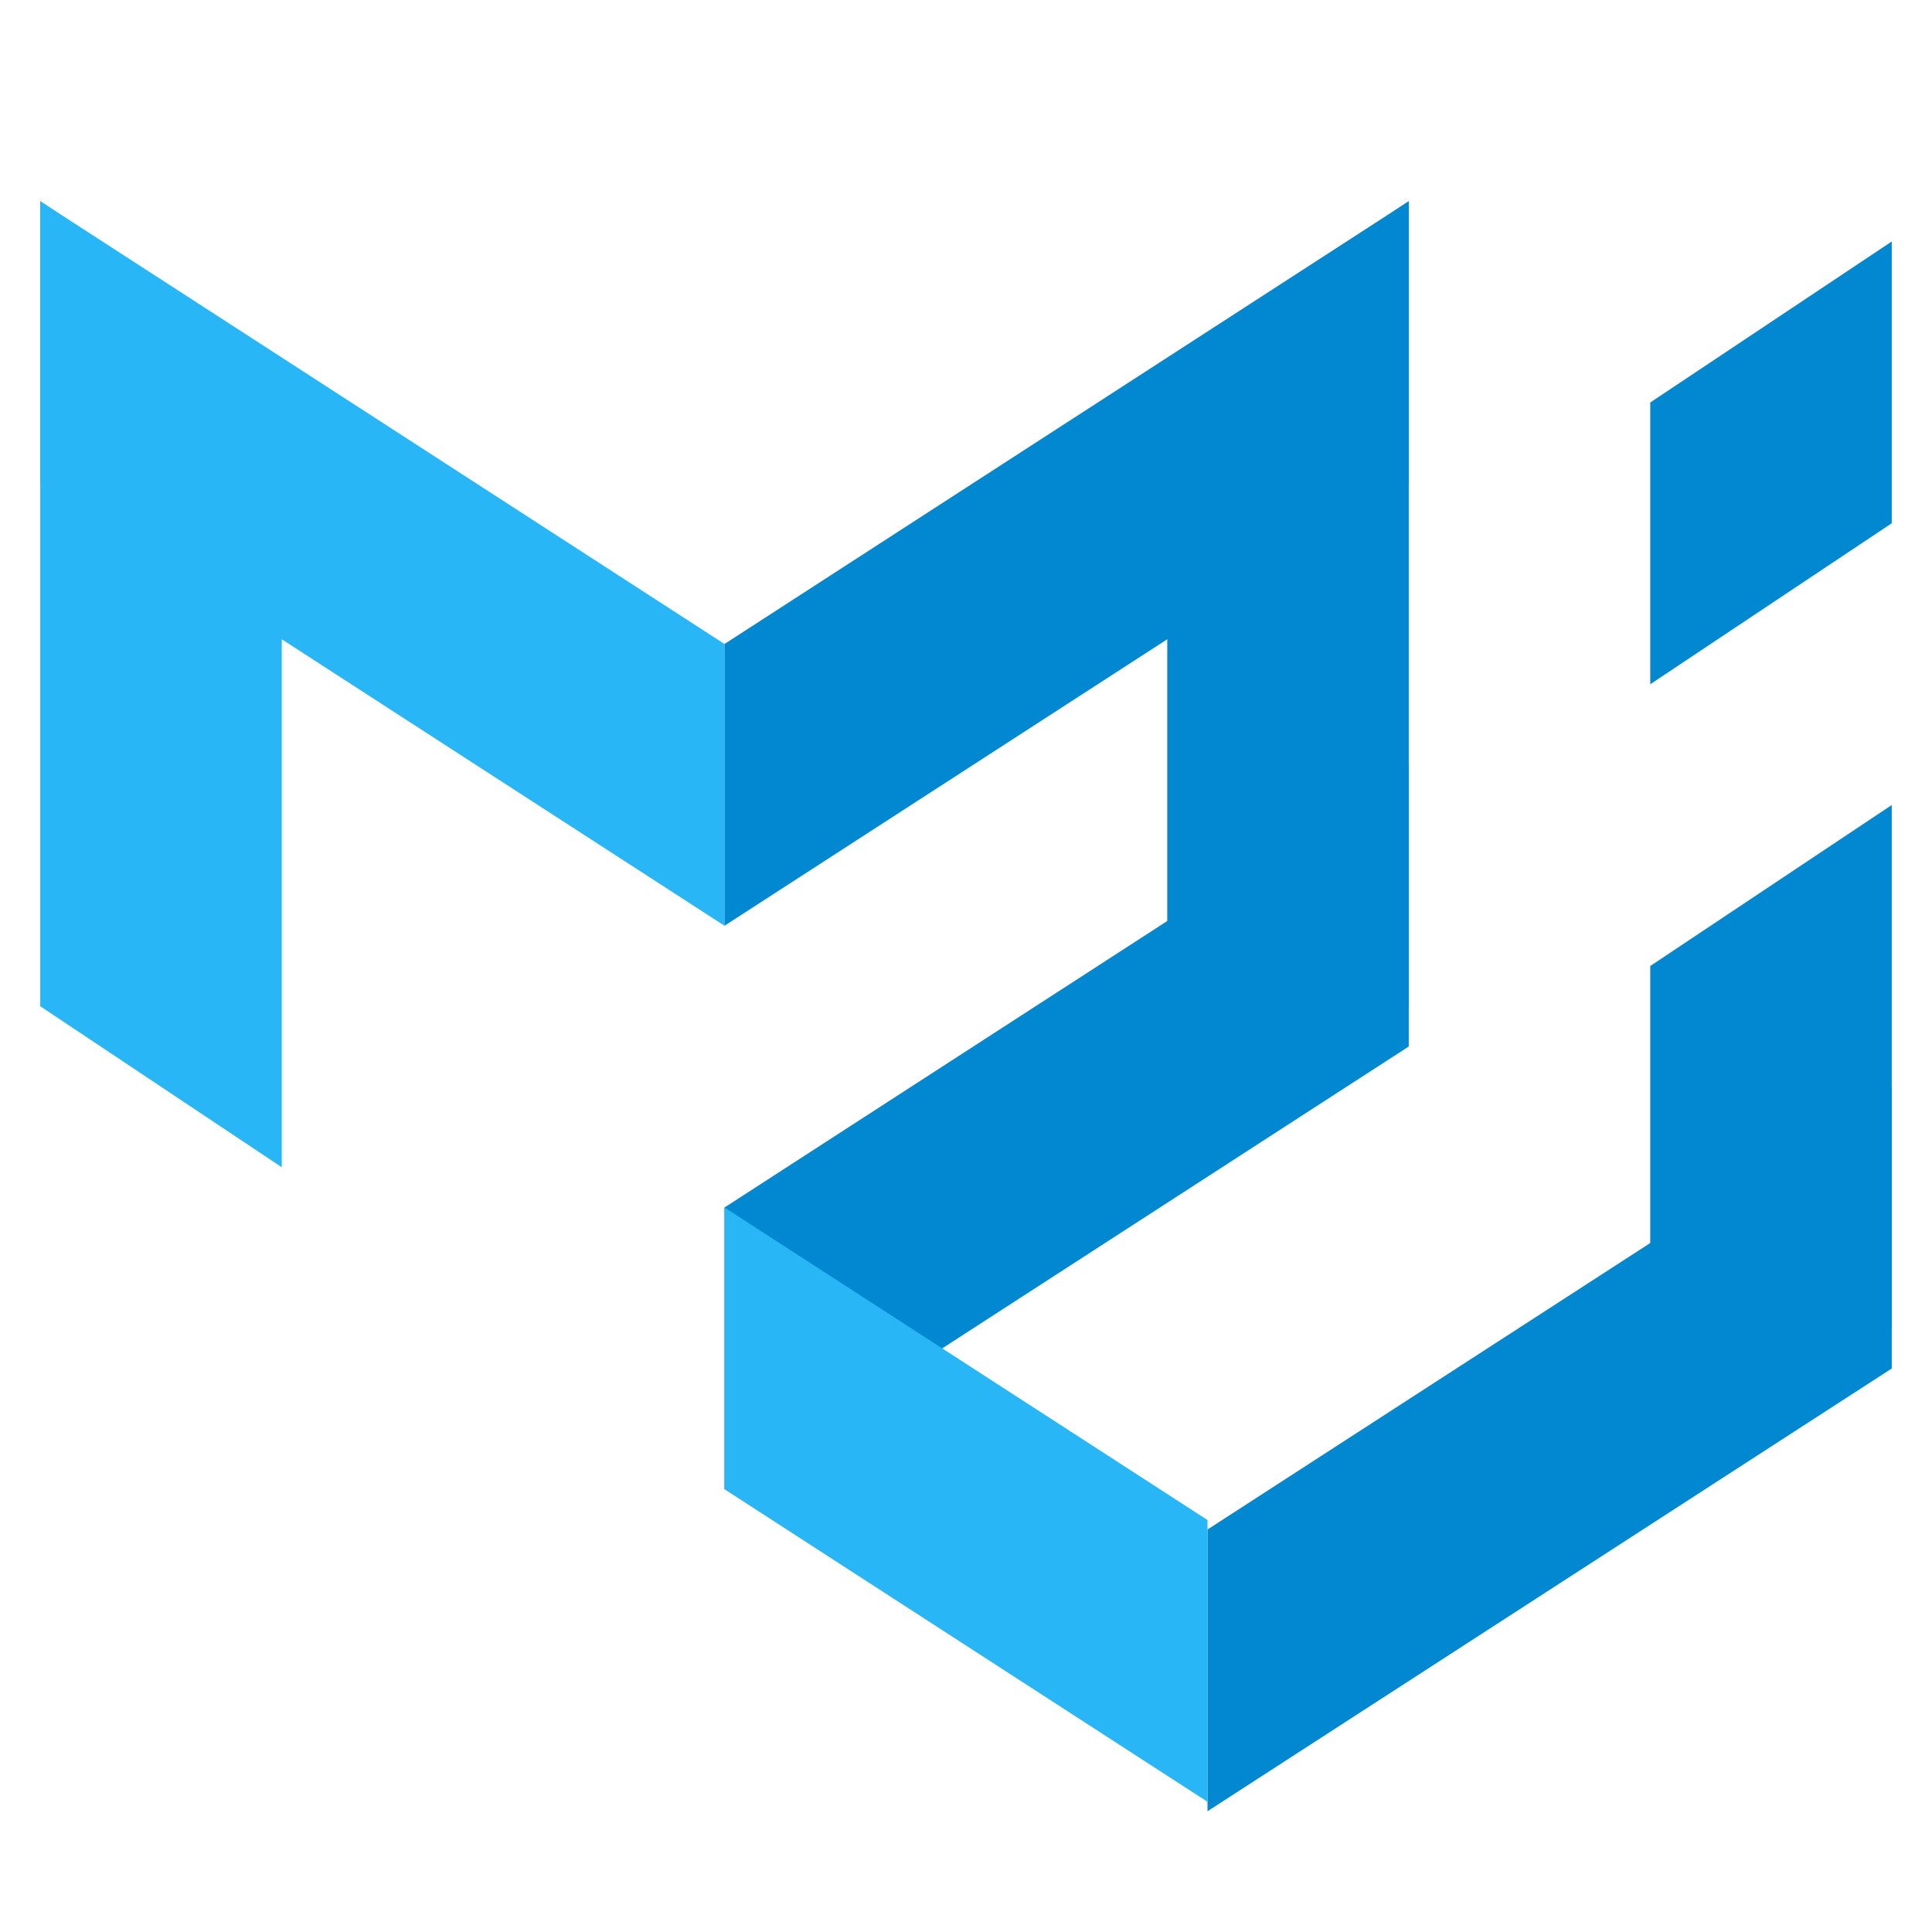
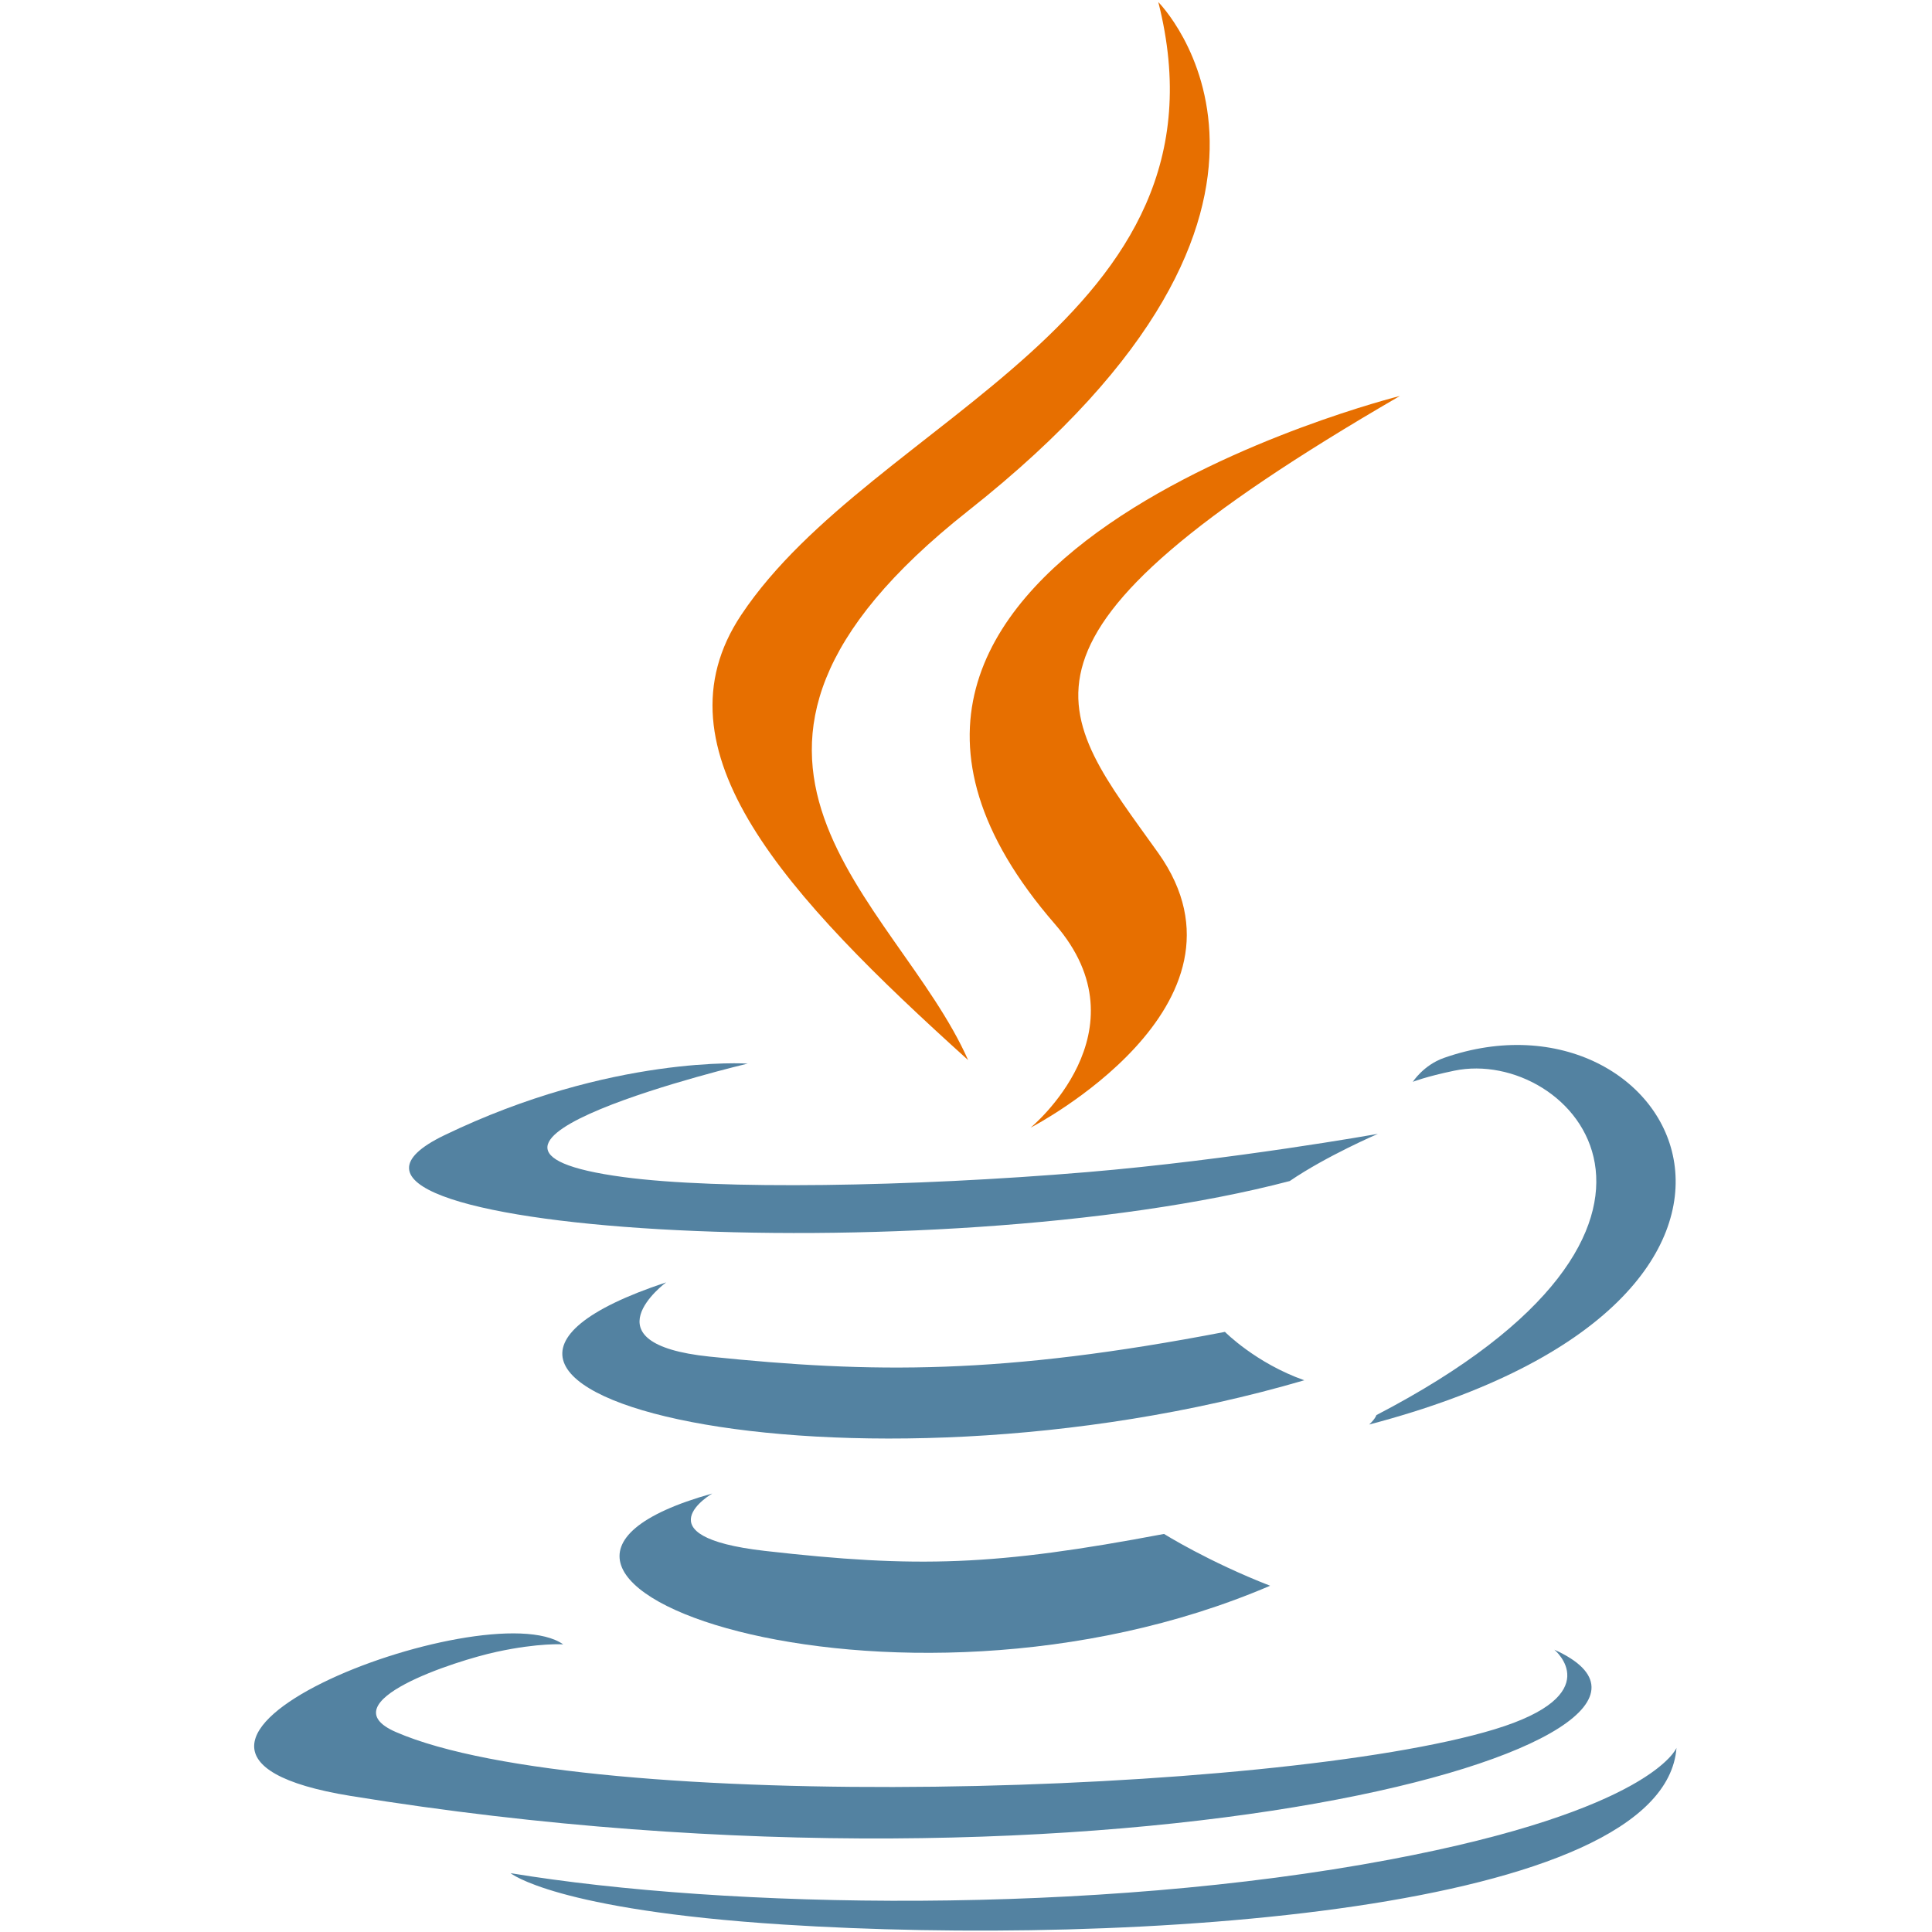
- <svg xmlns="http://www.w3.org/2000/svg" version="1.1" id="Layer_1" x="0px" y="0px" viewBox="0 0 48 48" style="enable-background:new 0 0 48 48;" xml:space="preserve">
+ <svg xmlns="http://www.w3.org/2000/svg" width="800px" height="800px" viewBox="-45 0 346 346" version="1.1" preserveAspectRatio="xMidYMid">
  <g>
-     <polygon style="fill:#29B6F6;" points="1,5 7,9 7,29 1,25  " />
-   </g>
-   <g>
-     <polygon style="fill:#0288D1;" points="47,20 41,24 41,37 47,33  " />
-   </g>
-   <g>
-     <polygon style="fill:#0288D1;" points="47,6 41,10 41,17 47,13  " />
-   </g>
-   <g>
-     <polygon style="fill:#0288D1;" points="35,5 29,9 29,29 35,25  " />
-   </g>
-   <g>
-     <polygon style="fill:#29B6F6;" points="1,12 18,23 18,16 1,5  " />
-   </g>
-   <g>
-     <polygon style="fill:#0288D1;" points="35,12 18,23 18,16 35,5  " />
-   </g>
-   <g>
-     <polygon style="fill:#0288D1;" points="35,26 18,37 18,30 35,19  " />
-   </g>
-   <g>
-     <polygon style="fill:#0288D1;" points="47,34 30,45 30,38 47,27  " />
-   </g>
-   <g>
-     <polygon style="fill:#29B6F6;" points="30,37.765 18,30 18,37 30,44.765  " />
+     <path d="M82.554,267.473 C82.554,267.473 69.356,275.148 91.947,277.745 C119.316,280.867 133.303,280.42 163.464,274.711 C163.464,274.711 171.393,279.683 182.467,283.99 C114.856,312.967 29.448,282.311 82.554,267.473" fill="#5382A1">
+ 
+ </path>
+     <path d="M74.292,229.659 C74.292,229.659 59.489,240.617 82.097,242.955 C111.333,245.971 134.421,246.218 174.373,238.525 C174.373,238.525 179.899,244.127 188.588,247.191 C106.841,271.095 15.79,249.076 74.292,229.659" fill="#5382A1">
+ 
+ </path>
+     <path d="M143.942,165.515 C160.601,184.695 139.565,201.955 139.565,201.955 C139.565,201.955 181.866,180.118 162.439,152.772 C144.295,127.271 130.38,114.6 205.707,70.914 C205.707,70.914 87.469,100.444 143.942,165.515" fill="#E76F00">
+ 
+ </path>
+     <path d="M233.364,295.442 C233.364,295.442 243.131,303.489 222.607,309.715 C183.581,321.538 60.175,325.108 25.893,310.186 C13.57,304.825 36.68,297.385 43.949,295.824 C51.53,294.18 55.863,294.487 55.863,294.487 C42.158,284.832 -32.72,313.444 17.829,321.637 C155.682,343.993 269.121,311.571 233.364,295.442" fill="#5382A1">
+ 
+ </path>
+     <path d="M88.901,190.48 C88.901,190.48 26.129,205.389 66.672,210.803 C83.79,213.095 117.915,212.577 149.702,209.913 C175.68,207.722 201.765,203.063 201.765,203.063 C201.765,203.063 192.605,206.986 185.978,211.511 C122.234,228.276 -0.908,220.477 34.543,203.328 C64.524,188.836 88.901,190.48 88.901,190.48" fill="#5382A1">
+ 
+ </path>
+     <path d="M201.506,253.422 C266.305,219.75 236.345,187.392 215.433,191.751 C210.307,192.818 208.022,193.743 208.022,193.743 C208.022,193.743 209.925,190.762 213.559,189.472 C254.929,174.927 286.746,232.369 200.204,255.119 C200.204,255.12 201.207,254.224 201.506,253.422" fill="#5382A1">
+ 
+ </path>
+     <path d="M162.439,0.371 C162.439,0.371 198.326,36.27 128.402,91.472 C72.331,135.754 115.616,161.002 128.379,189.849 C95.649,160.318 71.63,134.323 87.744,110.128 C111.395,74.613 176.918,57.394 162.439,0.371" fill="#E76F00">
+ 
+ </path>
+     <path d="M95.268,344.665 C157.467,348.647 252.98,342.456 255.242,313.026 C255.242,313.026 250.894,324.183 203.838,333.043 C150.75,343.033 85.274,341.867 46.439,335.464 C46.44,335.463 54.389,342.044 95.268,344.665" fill="#5382A1">
+ 
+ </path>
  </g>
</svg>
